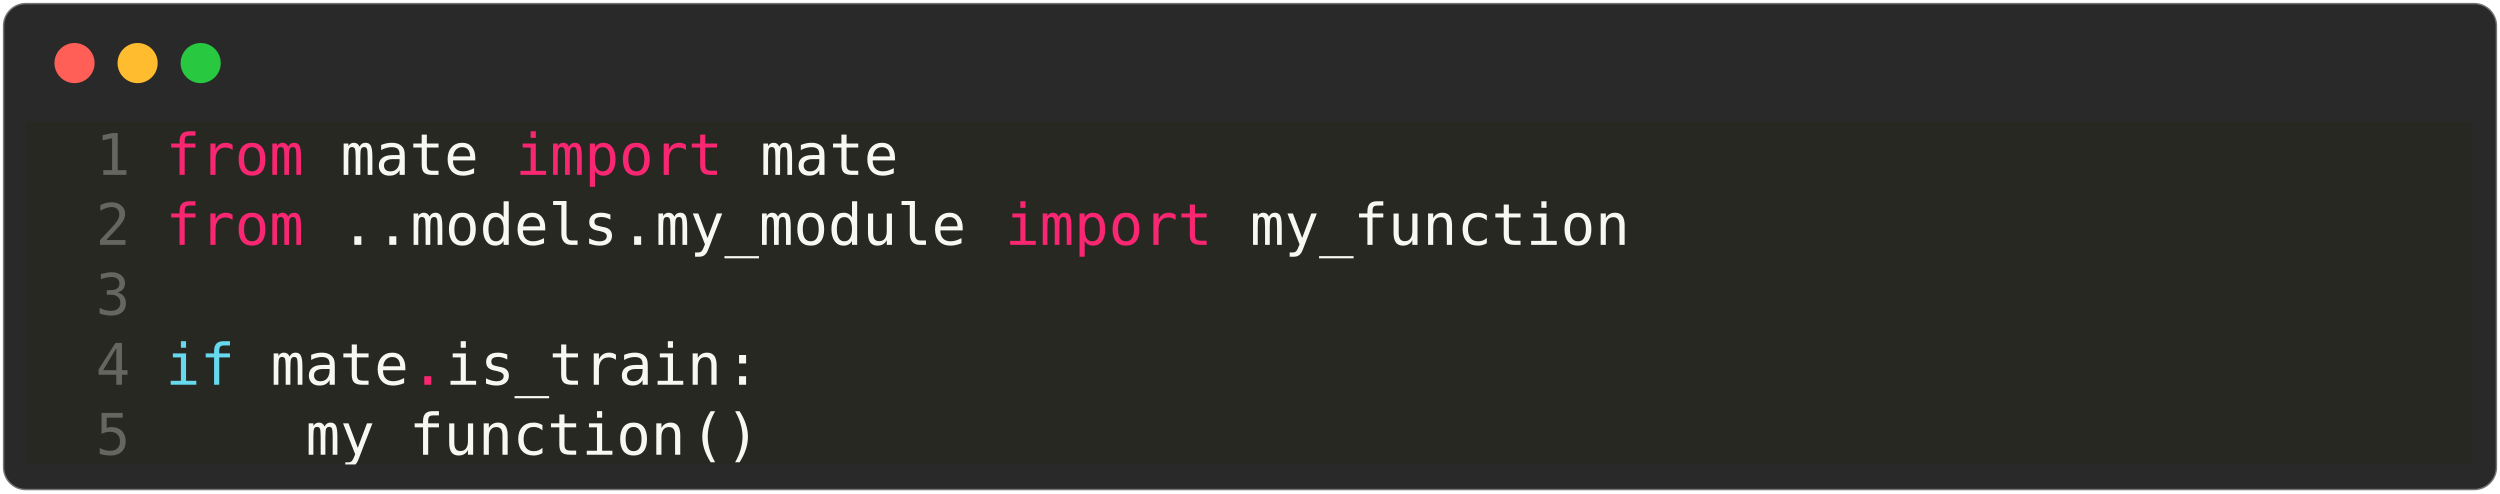
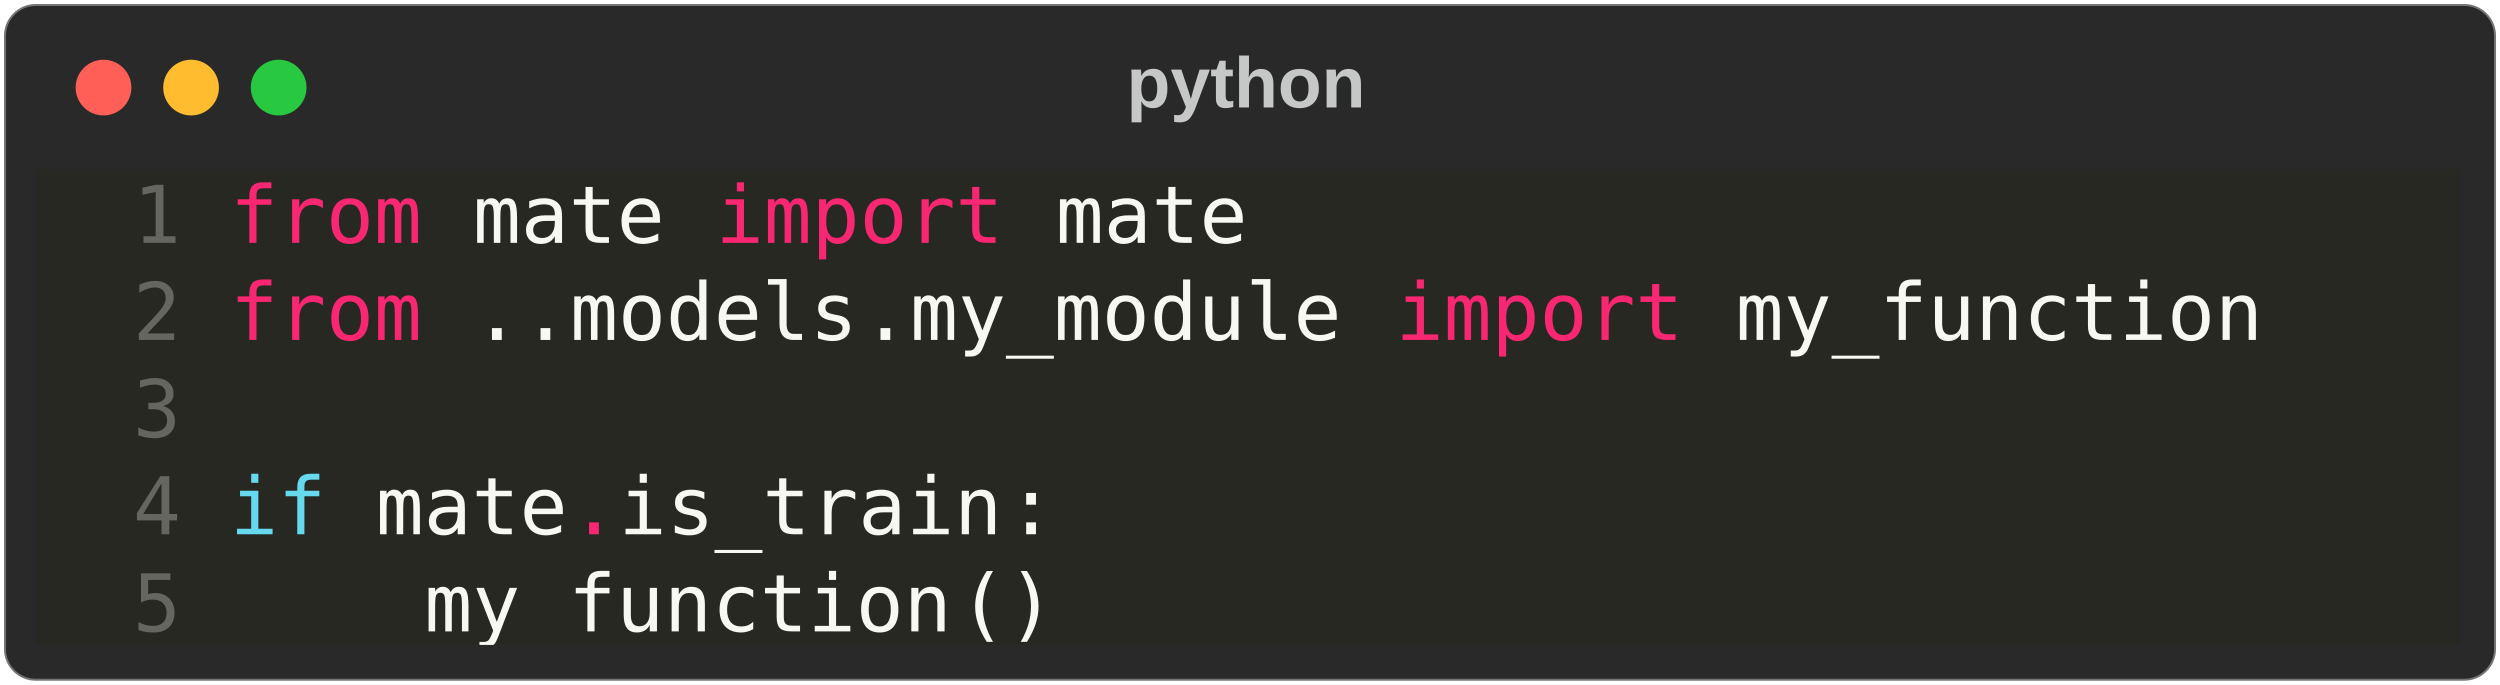
- <svg xmlns="http://www.w3.org/2000/svg" class="rich-terminal" viewBox="0 0 872 172.0">
+ <svg xmlns="http://www.w3.org/2000/svg" class="rich-terminal" viewBox="0 0 628 172.0">
  <style>

    @font-face {
        font-family: "Fira Code";
        src: local("FiraCode-Regular"),
                url("https://cdnjs.cloudflare.com/ajax/libs/firacode/6.2.0/woff2/FiraCode-Regular.woff2") format("woff2"),
                url("https://cdnjs.cloudflare.com/ajax/libs/firacode/6.2.0/woff/FiraCode-Regular.woff") format("woff");
        font-style: normal;
        font-weight: 400;
    }
    @font-face {
        font-family: "Fira Code";
        src: local("FiraCode-Bold"),
                url("https://cdnjs.cloudflare.com/ajax/libs/firacode/6.2.0/woff2/FiraCode-Bold.woff2") format("woff2"),
                url("https://cdnjs.cloudflare.com/ajax/libs/firacode/6.2.0/woff/FiraCode-Bold.woff") format("woff");
        font-style: bold;
        font-weight: 700;
    }

-     .terminal-155994358-matrix {
+     .terminal-2914402072-matrix {
        font-family: Fira Code, monospace;
        font-size: 20px;
        line-height: 24.4px;
        font-variant-east-asian: full-width;
    }

-     .terminal-155994358-title {
+     .terminal-2914402072-title {
        font-size: 18px;
        font-weight: bold;
        font-family: arial;
    }

-     .terminal-155994358-r1 { fill: #e3e3dd;font-weight: bold }
- .terminal-155994358-r2 { fill: #656660 }
- .terminal-155994358-r3 { fill: #f92672 }
- .terminal-155994358-r4 { fill: #f8f8f2 }
- .terminal-155994358-r5 { fill: #c5c8c6 }
- .terminal-155994358-r6 { fill: #66d9ef }
+     .terminal-2914402072-r1 { fill: #e3e3dd;font-weight: bold }
+ .terminal-2914402072-r2 { fill: #656660 }
+ .terminal-2914402072-r3 { fill: #f92672 }
+ .terminal-2914402072-r4 { fill: #f8f8f2 }
+ .terminal-2914402072-r5 { fill: #c5c8c6 }
+ .terminal-2914402072-r6 { fill: #66d9ef }
    </style>
  <defs>
-     <clipPath id="terminal-155994358-clip-terminal">
-       <rect x="0" y="0" width="853.0" height="121.0" />
+     <clipPath id="terminal-2914402072-clip-terminal">
+       <rect x="0" y="0" width="609.0" height="121.0" />
    </clipPath>
-     <clipPath id="terminal-155994358-line-0">
-       <rect x="0" y="1.5" width="854" height="24.65" />
+     <clipPath id="terminal-2914402072-line-0">
+       <rect x="0" y="1.5" width="610" height="24.65" />
    </clipPath>
-     <clipPath id="terminal-155994358-line-1">
-       <rect x="0" y="25.9" width="854" height="24.65" />
+     <clipPath id="terminal-2914402072-line-1">
+       <rect x="0" y="25.9" width="610" height="24.65" />
    </clipPath>
-     <clipPath id="terminal-155994358-line-2">
-       <rect x="0" y="50.3" width="854" height="24.65" />
+     <clipPath id="terminal-2914402072-line-2">
+       <rect x="0" y="50.3" width="610" height="24.65" />
    </clipPath>
-     <clipPath id="terminal-155994358-line-3">
-       <rect x="0" y="74.7" width="854" height="24.65" />
+     <clipPath id="terminal-2914402072-line-3">
+       <rect x="0" y="74.7" width="610" height="24.65" />
    </clipPath>
  </defs>
-   <rect fill="#292929" stroke="rgba(255,255,255,0.35)" stroke-width="1" x="1" y="1" width="870" height="170" rx="8" />
+   <rect fill="#292929" stroke="rgba(255,255,255,0.35)" stroke-width="1" x="1" y="1" width="626" height="170" rx="8" />
+   <text class="terminal-2914402072-title" fill="#c5c8c6" text-anchor="middle" x="313" y="27">python</text>
  <g transform="translate(26,22)">
    <circle cx="0" cy="0" r="7" fill="#ff5f57" />
    <circle cx="22" cy="0" r="7" fill="#febc2e" />
    <circle cx="44" cy="0" r="7" fill="#28c840" />
  </g>
-   <g transform="translate(9, 41)" clip-path="url(#terminal-155994358-clip-terminal)">
+   <g transform="translate(9, 41)" clip-path="url(#terminal-2914402072-clip-terminal)">
    <rect fill="#272822" x="0" y="1.5" width="24.4" height="24.65" shape-rendering="crispEdges" />
    <rect fill="#272822" x="24.4" y="1.5" width="24.4" height="24.65" shape-rendering="crispEdges" />
    <rect fill="#272822" x="48.8" y="1.5" width="48.8" height="24.65" shape-rendering="crispEdges" />
    <rect fill="#272822" x="97.6" y="1.5" width="12.2" height="24.65" shape-rendering="crispEdges" />
    <rect fill="#272822" x="109.8" y="1.5" width="48.8" height="24.65" shape-rendering="crispEdges" />
    <rect fill="#272822" x="158.6" y="1.5" width="12.2" height="24.65" shape-rendering="crispEdges" />
    <rect fill="#272822" x="170.8" y="1.5" width="73.2" height="24.65" shape-rendering="crispEdges" />
    <rect fill="#272822" x="244" y="1.5" width="12.2" height="24.65" shape-rendering="crispEdges" />
    <rect fill="#272822" x="256.2" y="1.5" width="48.8" height="24.65" shape-rendering="crispEdges" />
-     <rect fill="#272822" x="305" y="1.5" width="549" height="24.65" shape-rendering="crispEdges" />
+     <rect fill="#272822" x="305" y="1.5" width="305" height="24.65" shape-rendering="crispEdges" />
    <rect fill="#272822" x="0" y="25.9" width="24.4" height="24.65" shape-rendering="crispEdges" />
    <rect fill="#272822" x="24.4" y="25.9" width="24.4" height="24.65" shape-rendering="crispEdges" />
    <rect fill="#272822" x="48.8" y="25.9" width="48.8" height="24.65" shape-rendering="crispEdges" />
    <rect fill="#272822" x="97.6" y="25.9" width="12.2" height="24.65" shape-rendering="crispEdges" />
    <rect fill="#272822" x="109.8" y="25.9" width="12.2" height="24.65" shape-rendering="crispEdges" />
    <rect fill="#272822" x="122" y="25.9" width="12.2" height="24.65" shape-rendering="crispEdges" />
    <rect fill="#272822" x="134.2" y="25.9" width="73.2" height="24.65" shape-rendering="crispEdges" />
    <rect fill="#272822" x="207.4" y="25.9" width="12.2" height="24.65" shape-rendering="crispEdges" />
    <rect fill="#272822" x="219.6" y="25.9" width="109.8" height="24.65" shape-rendering="crispEdges" />
    <rect fill="#272822" x="329.4" y="25.9" width="12.2" height="24.65" shape-rendering="crispEdges" />
    <rect fill="#272822" x="341.6" y="25.9" width="73.2" height="24.65" shape-rendering="crispEdges" />
    <rect fill="#272822" x="414.8" y="25.9" width="12.2" height="24.65" shape-rendering="crispEdges" />
    <rect fill="#272822" x="427" y="25.9" width="134.2" height="24.65" shape-rendering="crispEdges" />
-     <rect fill="#272822" x="561.2" y="25.9" width="292.8" height="24.65" shape-rendering="crispEdges" />
+     <rect fill="#272822" x="561.2" y="25.9" width="48.8" height="24.65" shape-rendering="crispEdges" />
    <rect fill="#272822" x="0" y="50.3" width="24.4" height="24.65" shape-rendering="crispEdges" />
    <rect fill="#272822" x="24.4" y="50.3" width="24.4" height="24.65" shape-rendering="crispEdges" />
-     <rect fill="#272822" x="48.8" y="50.3" width="805.2" height="24.65" shape-rendering="crispEdges" />
+     <rect fill="#272822" x="48.8" y="50.3" width="561.2" height="24.65" shape-rendering="crispEdges" />
    <rect fill="#272822" x="0" y="74.7" width="24.4" height="24.65" shape-rendering="crispEdges" />
    <rect fill="#272822" x="24.4" y="74.7" width="24.4" height="24.65" shape-rendering="crispEdges" />
    <rect fill="#272822" x="48.8" y="74.7" width="24.4" height="24.65" shape-rendering="crispEdges" />
    <rect fill="#272822" x="73.2" y="74.7" width="12.2" height="24.65" shape-rendering="crispEdges" />
    <rect fill="#272822" x="85.4" y="74.7" width="48.8" height="24.65" shape-rendering="crispEdges" />
    <rect fill="#272822" x="134.2" y="74.7" width="12.2" height="24.65" shape-rendering="crispEdges" />
    <rect fill="#272822" x="146.4" y="74.7" width="97.6" height="24.65" shape-rendering="crispEdges" />
    <rect fill="#272822" x="244" y="74.7" width="12.2" height="24.65" shape-rendering="crispEdges" />
-     <rect fill="#272822" x="256.2" y="74.7" width="597.8" height="24.65" shape-rendering="crispEdges" />
+     <rect fill="#272822" x="256.2" y="74.7" width="353.8" height="24.65" shape-rendering="crispEdges" />
    <rect fill="#272822" x="0" y="99.1" width="24.4" height="24.65" shape-rendering="crispEdges" />
    <rect fill="#272822" x="24.4" y="99.1" width="24.4" height="24.65" shape-rendering="crispEdges" />
    <rect fill="#272822" x="48.8" y="99.1" width="48.8" height="24.65" shape-rendering="crispEdges" />
    <rect fill="#272822" x="97.6" y="99.1" width="134.2" height="24.65" shape-rendering="crispEdges" />
    <rect fill="#272822" x="231.8" y="99.1" width="12.2" height="24.65" shape-rendering="crispEdges" />
    <rect fill="#272822" x="244" y="99.1" width="12.2" height="24.65" shape-rendering="crispEdges" />
-     <rect fill="#272822" x="256.2" y="99.1" width="597.8" height="24.65" shape-rendering="crispEdges" />
-     <g class="terminal-155994358-matrix">
-       <text class="terminal-155994358-r2" x="24.4" y="20" textLength="24.4" clip-path="url(#terminal-155994358-line-0)">1 </text>
-       <text class="terminal-155994358-r3" x="48.8" y="20" textLength="48.8" clip-path="url(#terminal-155994358-line-0)">from</text>
-       <text class="terminal-155994358-r4" x="109.8" y="20" textLength="48.8" clip-path="url(#terminal-155994358-line-0)">mate</text>
-       <text class="terminal-155994358-r3" x="170.8" y="20" textLength="73.2" clip-path="url(#terminal-155994358-line-0)">import</text>
-       <text class="terminal-155994358-r4" x="256.2" y="20" textLength="48.8" clip-path="url(#terminal-155994358-line-0)">mate</text>
-       <text class="terminal-155994358-r5" x="854" y="20" textLength="12.2" clip-path="url(#terminal-155994358-line-0)">
+     <rect fill="#272822" x="256.2" y="99.1" width="353.8" height="24.65" shape-rendering="crispEdges" />
+     <g class="terminal-2914402072-matrix">
+       <text class="terminal-2914402072-r2" x="24.4" y="20" textLength="24.4" clip-path="url(#terminal-2914402072-line-0)">1 </text>
+       <text class="terminal-2914402072-r3" x="48.8" y="20" textLength="48.8" clip-path="url(#terminal-2914402072-line-0)">from</text>
+       <text class="terminal-2914402072-r4" x="109.8" y="20" textLength="48.8" clip-path="url(#terminal-2914402072-line-0)">mate</text>
+       <text class="terminal-2914402072-r3" x="170.8" y="20" textLength="73.2" clip-path="url(#terminal-2914402072-line-0)">import</text>
+       <text class="terminal-2914402072-r4" x="256.2" y="20" textLength="48.8" clip-path="url(#terminal-2914402072-line-0)">mate</text>
+       <text class="terminal-2914402072-r5" x="610" y="20" textLength="12.2" clip-path="url(#terminal-2914402072-line-0)">
</text>
-       <text class="terminal-155994358-r2" x="24.4" y="44.4" textLength="24.4" clip-path="url(#terminal-155994358-line-1)">2 </text>
-       <text class="terminal-155994358-r3" x="48.8" y="44.4" textLength="48.8" clip-path="url(#terminal-155994358-line-1)">from</text>
-       <text class="terminal-155994358-r4" x="109.8" y="44.4" textLength="12.2" clip-path="url(#terminal-155994358-line-1)">.</text>
-       <text class="terminal-155994358-r4" x="122" y="44.4" textLength="12.2" clip-path="url(#terminal-155994358-line-1)">.</text>
-       <text class="terminal-155994358-r4" x="134.2" y="44.4" textLength="73.2" clip-path="url(#terminal-155994358-line-1)">models</text>
-       <text class="terminal-155994358-r4" x="207.4" y="44.4" textLength="12.2" clip-path="url(#terminal-155994358-line-1)">.</text>
-       <text class="terminal-155994358-r4" x="219.6" y="44.4" textLength="109.8" clip-path="url(#terminal-155994358-line-1)">my_module</text>
-       <text class="terminal-155994358-r3" x="341.6" y="44.4" textLength="73.2" clip-path="url(#terminal-155994358-line-1)">import</text>
-       <text class="terminal-155994358-r4" x="427" y="44.4" textLength="134.2" clip-path="url(#terminal-155994358-line-1)">my_function</text>
-       <text class="terminal-155994358-r5" x="854" y="44.4" textLength="12.2" clip-path="url(#terminal-155994358-line-1)">
+       <text class="terminal-2914402072-r2" x="24.4" y="44.4" textLength="24.4" clip-path="url(#terminal-2914402072-line-1)">2 </text>
+       <text class="terminal-2914402072-r3" x="48.8" y="44.4" textLength="48.8" clip-path="url(#terminal-2914402072-line-1)">from</text>
+       <text class="terminal-2914402072-r4" x="109.8" y="44.4" textLength="12.2" clip-path="url(#terminal-2914402072-line-1)">.</text>
+       <text class="terminal-2914402072-r4" x="122" y="44.4" textLength="12.2" clip-path="url(#terminal-2914402072-line-1)">.</text>
+       <text class="terminal-2914402072-r4" x="134.2" y="44.4" textLength="73.2" clip-path="url(#terminal-2914402072-line-1)">models</text>
+       <text class="terminal-2914402072-r4" x="207.4" y="44.4" textLength="12.2" clip-path="url(#terminal-2914402072-line-1)">.</text>
+       <text class="terminal-2914402072-r4" x="219.6" y="44.4" textLength="109.8" clip-path="url(#terminal-2914402072-line-1)">my_module</text>
+       <text class="terminal-2914402072-r3" x="341.6" y="44.4" textLength="73.2" clip-path="url(#terminal-2914402072-line-1)">import</text>
+       <text class="terminal-2914402072-r4" x="427" y="44.4" textLength="134.2" clip-path="url(#terminal-2914402072-line-1)">my_function</text>
+       <text class="terminal-2914402072-r5" x="610" y="44.4" textLength="12.2" clip-path="url(#terminal-2914402072-line-1)">
</text>
-       <text class="terminal-155994358-r2" x="24.4" y="68.8" textLength="24.4" clip-path="url(#terminal-155994358-line-2)">3 </text>
-       <text class="terminal-155994358-r5" x="854" y="68.8" textLength="12.2" clip-path="url(#terminal-155994358-line-2)">
+       <text class="terminal-2914402072-r2" x="24.4" y="68.8" textLength="24.4" clip-path="url(#terminal-2914402072-line-2)">3 </text>
+       <text class="terminal-2914402072-r5" x="610" y="68.8" textLength="12.2" clip-path="url(#terminal-2914402072-line-2)">
</text>
-       <text class="terminal-155994358-r2" x="24.4" y="93.2" textLength="24.4" clip-path="url(#terminal-155994358-line-3)">4 </text>
-       <text class="terminal-155994358-r6" x="48.8" y="93.2" textLength="24.4" clip-path="url(#terminal-155994358-line-3)">if</text>
-       <text class="terminal-155994358-r4" x="85.4" y="93.2" textLength="48.8" clip-path="url(#terminal-155994358-line-3)">mate</text>
-       <text class="terminal-155994358-r3" x="134.2" y="93.2" textLength="12.2" clip-path="url(#terminal-155994358-line-3)">.</text>
-       <text class="terminal-155994358-r4" x="146.4" y="93.2" textLength="97.6" clip-path="url(#terminal-155994358-line-3)">is_train</text>
-       <text class="terminal-155994358-r4" x="244" y="93.2" textLength="12.2" clip-path="url(#terminal-155994358-line-3)">:</text>
-       <text class="terminal-155994358-r5" x="854" y="93.2" textLength="12.2" clip-path="url(#terminal-155994358-line-3)">
+       <text class="terminal-2914402072-r2" x="24.4" y="93.2" textLength="24.4" clip-path="url(#terminal-2914402072-line-3)">4 </text>
+       <text class="terminal-2914402072-r6" x="48.8" y="93.2" textLength="24.4" clip-path="url(#terminal-2914402072-line-3)">if</text>
+       <text class="terminal-2914402072-r4" x="85.4" y="93.2" textLength="48.8" clip-path="url(#terminal-2914402072-line-3)">mate</text>
+       <text class="terminal-2914402072-r3" x="134.2" y="93.2" textLength="12.2" clip-path="url(#terminal-2914402072-line-3)">.</text>
+       <text class="terminal-2914402072-r4" x="146.4" y="93.2" textLength="97.6" clip-path="url(#terminal-2914402072-line-3)">is_train</text>
+       <text class="terminal-2914402072-r4" x="244" y="93.2" textLength="12.2" clip-path="url(#terminal-2914402072-line-3)">:</text>
+       <text class="terminal-2914402072-r5" x="610" y="93.2" textLength="12.2" clip-path="url(#terminal-2914402072-line-3)">
</text>
-       <text class="terminal-155994358-r2" x="24.4" y="117.6" textLength="24.4" clip-path="url(#terminal-155994358-line-4)">5 </text>
-       <text class="terminal-155994358-r4" x="97.6" y="117.6" textLength="134.2" clip-path="url(#terminal-155994358-line-4)">my_function</text>
-       <text class="terminal-155994358-r4" x="231.8" y="117.6" textLength="12.2" clip-path="url(#terminal-155994358-line-4)">(</text>
-       <text class="terminal-155994358-r4" x="244" y="117.6" textLength="12.2" clip-path="url(#terminal-155994358-line-4)">)</text>
-       <text class="terminal-155994358-r5" x="854" y="117.6" textLength="12.2" clip-path="url(#terminal-155994358-line-4)">
+       <text class="terminal-2914402072-r2" x="24.4" y="117.6" textLength="24.4" clip-path="url(#terminal-2914402072-line-4)">5 </text>
+       <text class="terminal-2914402072-r4" x="97.6" y="117.6" textLength="134.2" clip-path="url(#terminal-2914402072-line-4)">my_function</text>
+       <text class="terminal-2914402072-r4" x="231.8" y="117.6" textLength="12.2" clip-path="url(#terminal-2914402072-line-4)">(</text>
+       <text class="terminal-2914402072-r4" x="244" y="117.6" textLength="12.2" clip-path="url(#terminal-2914402072-line-4)">)</text>
+       <text class="terminal-2914402072-r5" x="610" y="117.6" textLength="12.2" clip-path="url(#terminal-2914402072-line-4)">
</text>
    </g>
  </g>
</svg>
